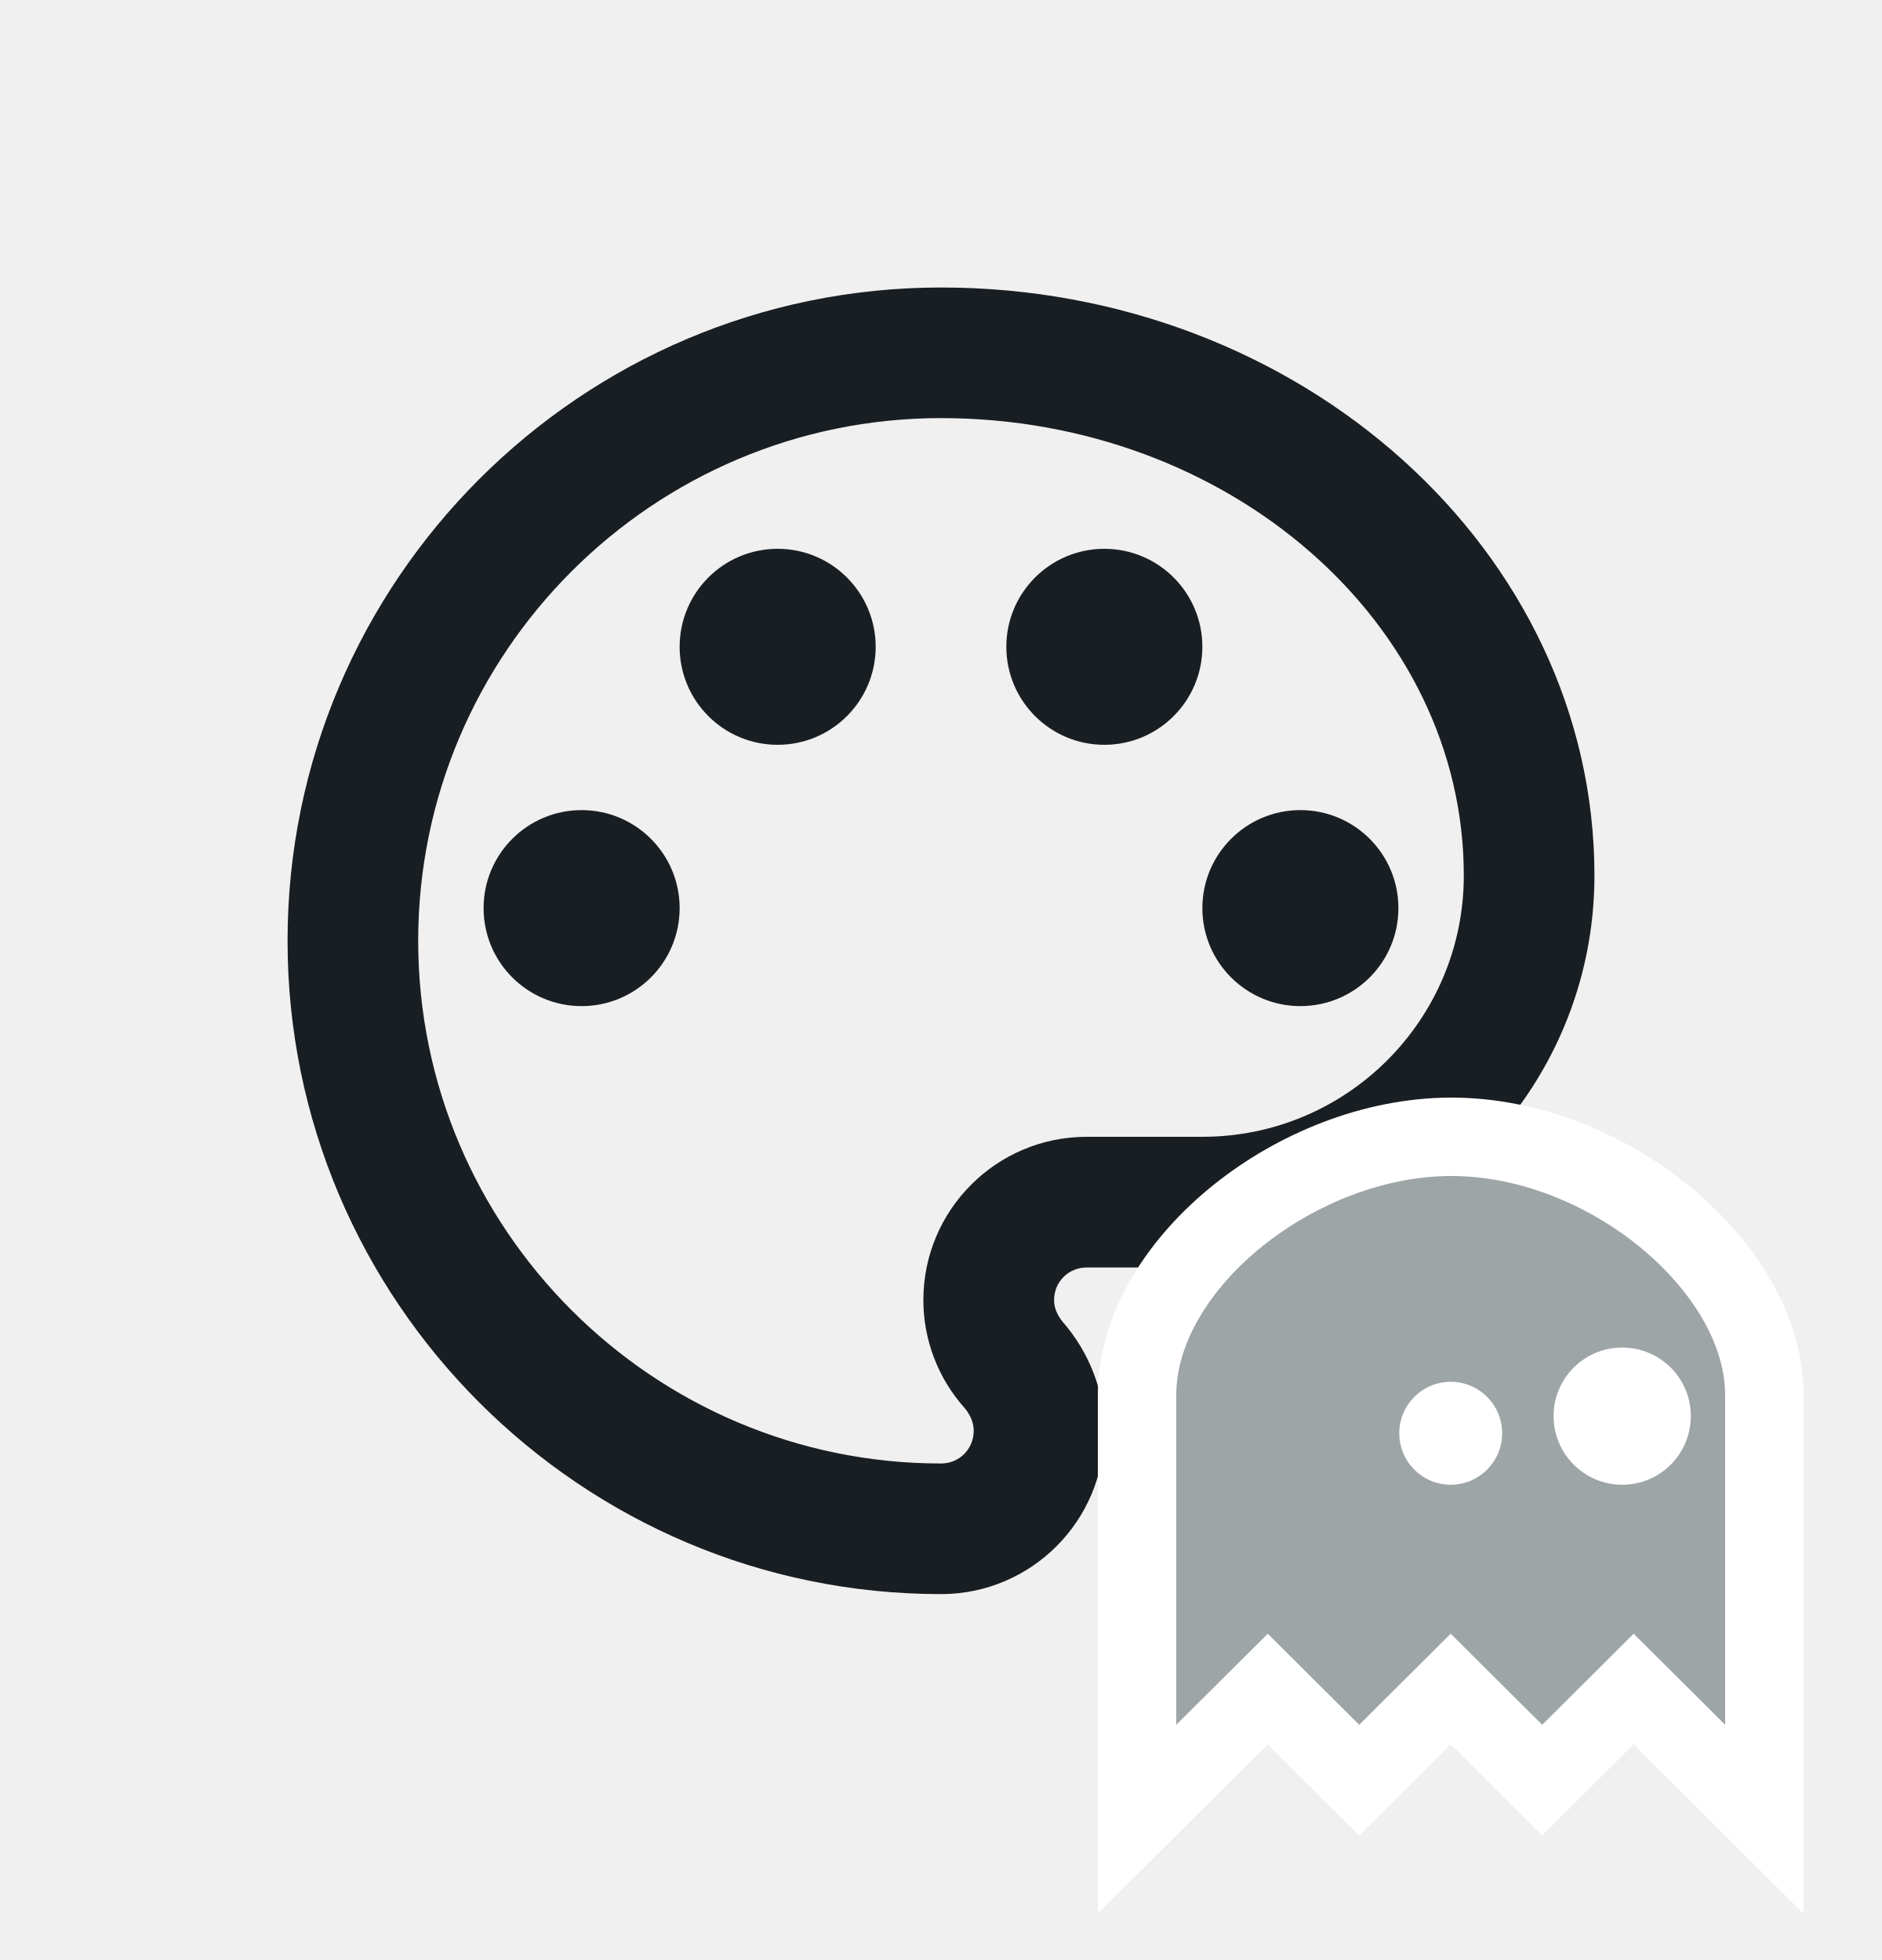
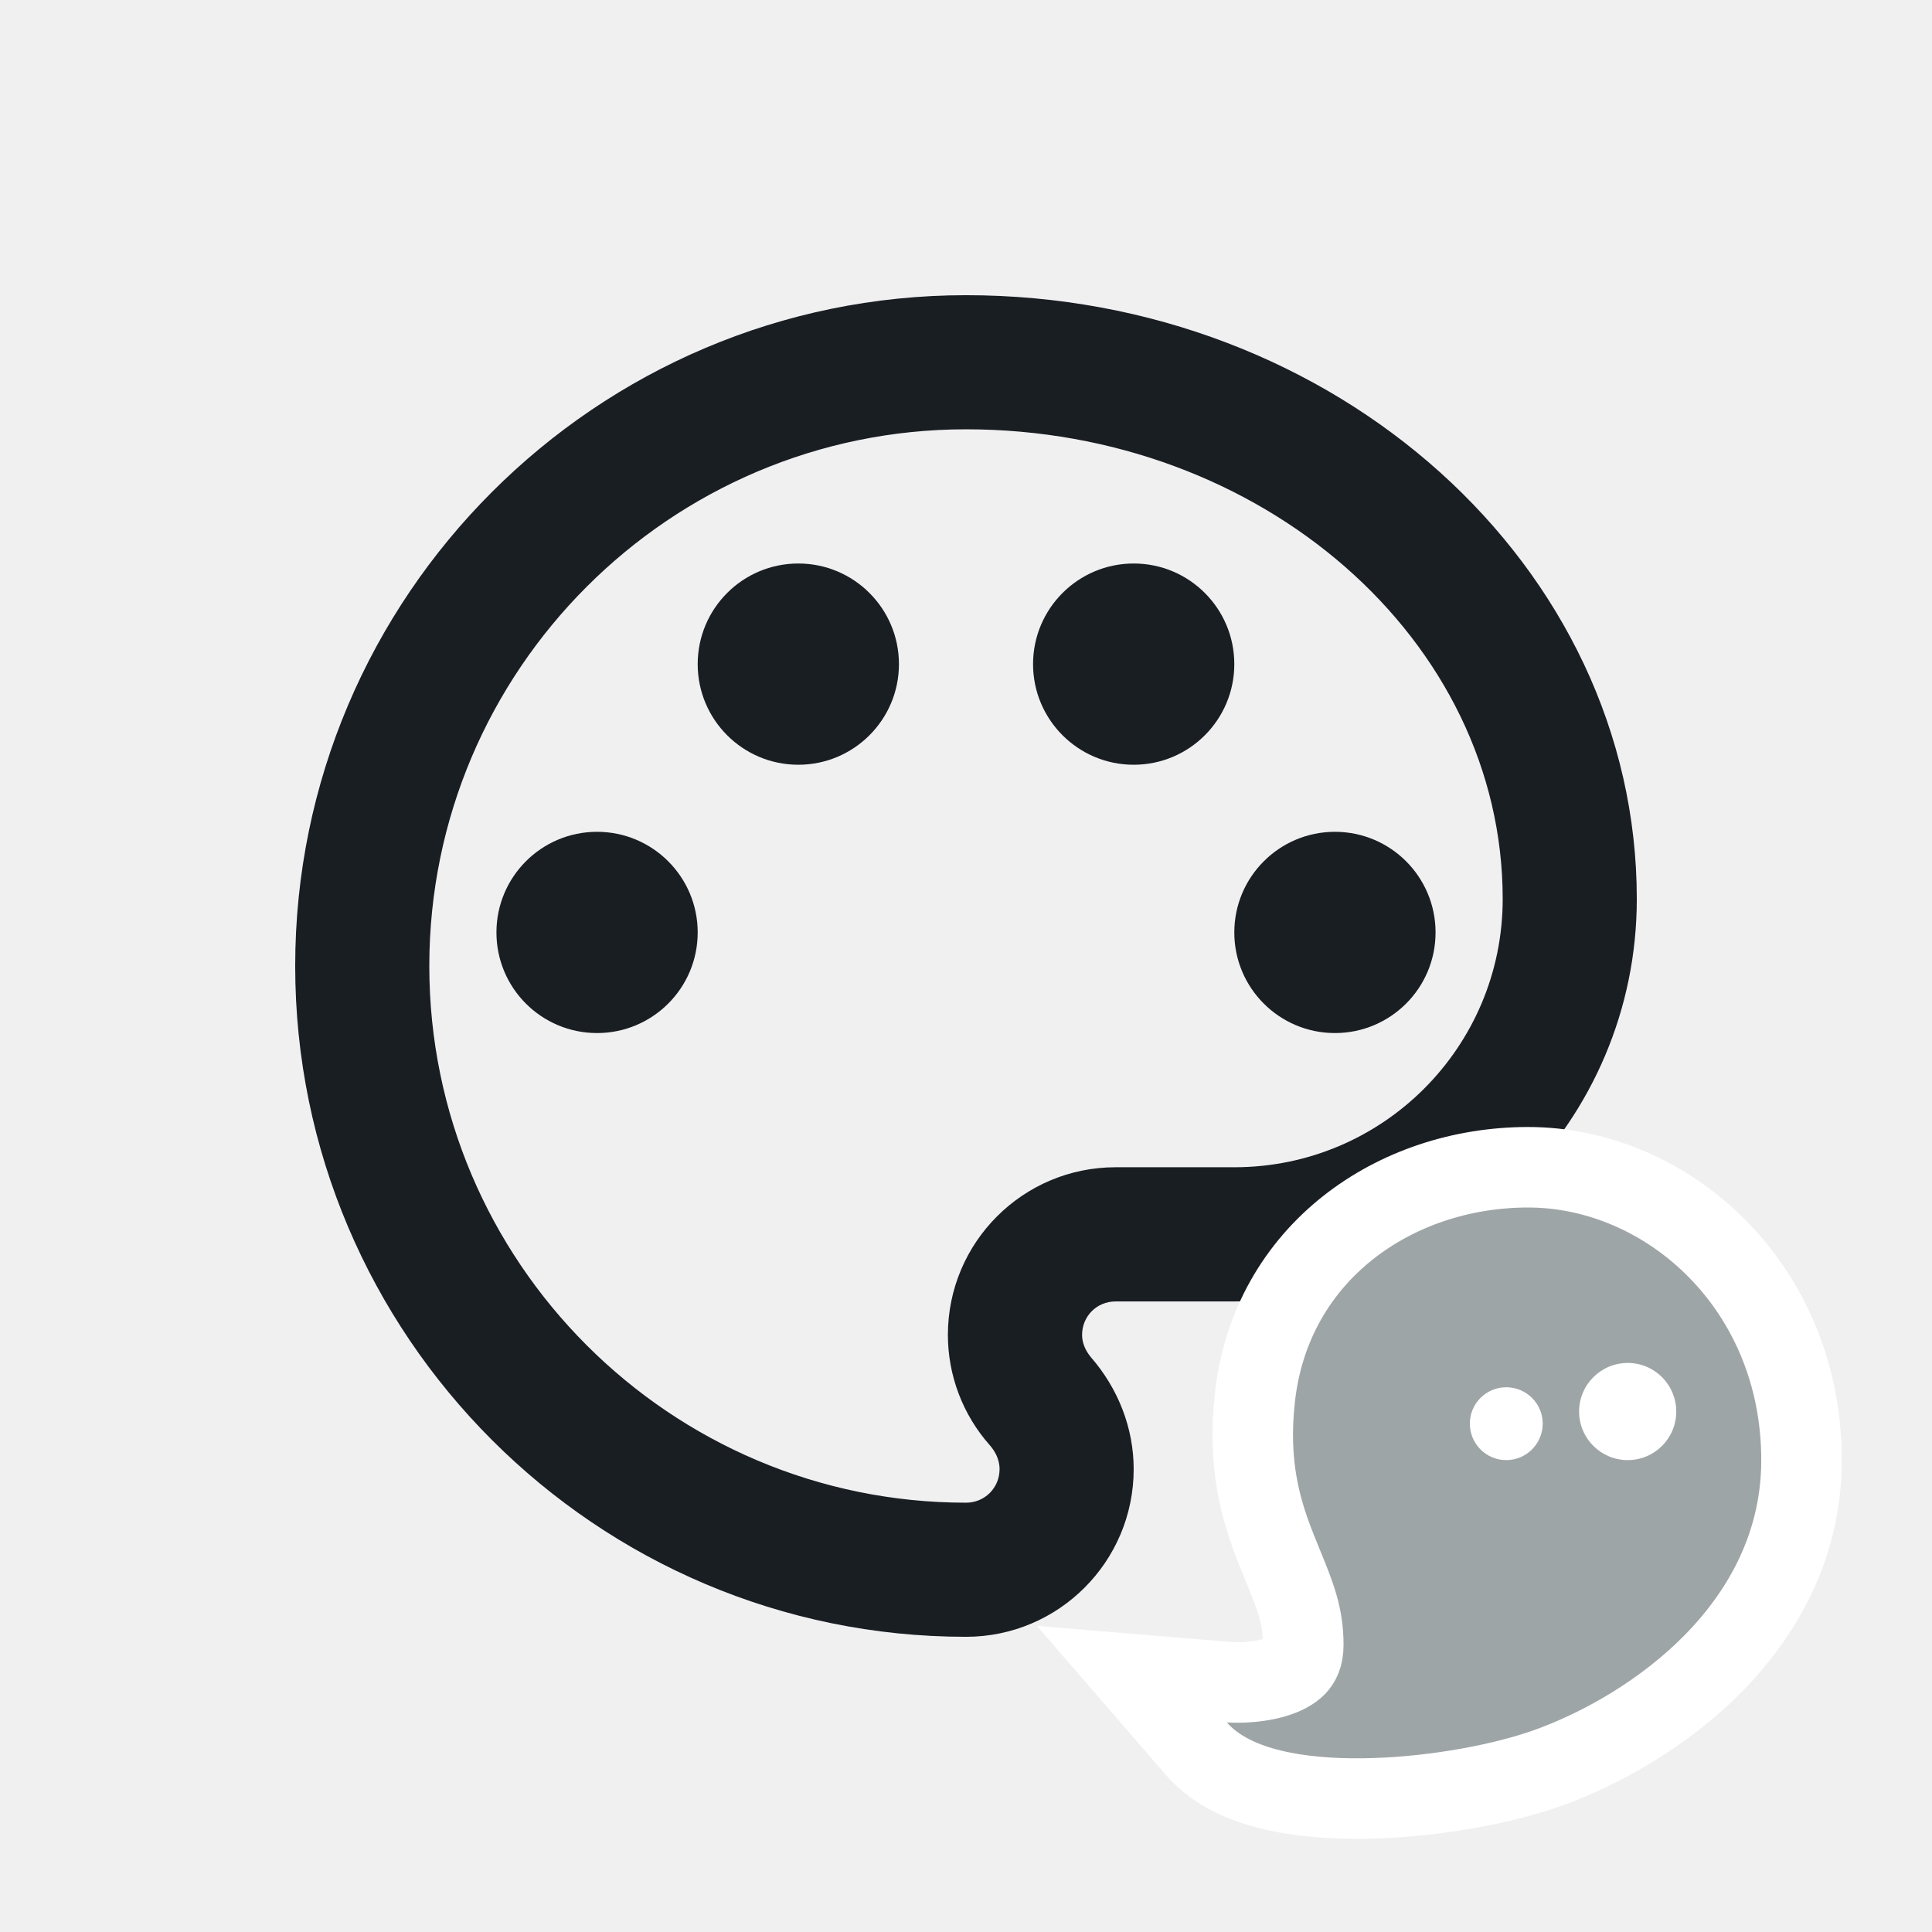
- <svg xmlns="http://www.w3.org/2000/svg" width="24" height="25" viewBox="0 0 24 25" fill="none">
+ <svg xmlns="http://www.w3.org/2000/svg" width="24" height="24" viewBox="0 0 24 24" fill="none">
  <path d="M12 20.333C7.408 20.333 3.667 16.592 3.667 12C3.667 7.408 7.408 3.667 12 3.667C16.592 3.667 20.333 7.033 20.333 11.167C20.333 13.925 18.092 16.167 15.333 16.167H13.858C13.625 16.167 13.442 16.35 13.442 16.583C13.442 16.683 13.483 16.775 13.55 16.858C13.892 17.25 14.083 17.742 14.083 18.25C14.083 19.4 13.15 20.333 12 20.333ZM12 5.333C8.325 5.333 5.333 8.325 5.333 12C5.333 15.675 8.325 18.667 12 18.667C12.233 18.667 12.417 18.483 12.417 18.25C12.417 18.117 12.35 18.017 12.3 17.958C11.958 17.575 11.775 17.083 11.775 16.583C11.775 15.433 12.708 14.5 13.858 14.5H15.333C17.175 14.5 18.667 13.008 18.667 11.167C18.667 7.95 15.675 5.333 12 5.333Z" fill="#191E23" />
  <path d="M7.417 12.833C8.107 12.833 8.667 12.274 8.667 11.583C8.667 10.893 8.107 10.333 7.417 10.333C6.726 10.333 6.167 10.893 6.167 11.583C6.167 12.274 6.726 12.833 7.417 12.833Z" fill="#191E23" />
  <path d="M9.917 9.5C10.607 9.5 11.167 8.94 11.167 8.25C11.167 7.56 10.607 7 9.917 7C9.226 7 8.667 7.56 8.667 8.25C8.667 8.94 9.226 9.5 9.917 9.5Z" fill="#191E23" />
  <path d="M14.083 9.5C14.774 9.5 15.333 8.94 15.333 8.25C15.333 7.56 14.774 7 14.083 7C13.393 7 12.833 7.56 12.833 8.25C12.833 8.94 13.393 9.5 14.083 9.5Z" fill="#191E23" />
  <path d="M16.583 12.833C17.274 12.833 17.833 12.274 17.833 11.583C17.833 10.893 17.274 10.333 16.583 10.333C15.893 10.333 15.333 10.893 15.333 11.583C15.333 12.274 15.893 12.833 16.583 12.833Z" fill="#191E23" />
-   <path d="M14.5 22V23.204L15.353 22.354L16.167 21.544L16.98 22.354L17.333 22.706L17.686 22.354L18.5 21.544L19.314 22.354L19.667 22.706L20.02 22.354L20.833 21.544L21.647 22.354L22.5 23.204V22V17.8C22.5 16.923 21.937 16.094 21.218 15.51C20.488 14.916 19.504 14.497 18.498 14.5C17.51 14.503 16.528 14.912 15.794 15.499C15.071 16.077 14.5 16.905 14.5 17.8V22Z" fill="#9EA5A7" stroke="white" />
-   <path d="M19.156 18.281C19.156 18.644 18.862 18.938 18.5 18.938C18.138 18.938 17.844 18.644 17.844 18.281C17.844 17.919 18.138 17.625 18.5 17.625C18.862 17.625 19.156 17.919 19.156 18.281Z" fill="white" />
-   <path d="M21.562 18.062C21.562 18.546 21.171 18.938 20.688 18.938C20.204 18.938 19.812 18.546 19.812 18.062C19.812 17.579 20.204 17.188 20.688 17.188C21.171 17.188 21.562 17.579 21.562 18.062Z" fill="white" />
+   <path d="M15.281 20.898L14.061 20.797L14.863 21.724C15.106 22.005 15.463 22.152 15.799 22.233C16.145 22.317 16.537 22.346 16.926 22.342C17.701 22.334 18.545 22.19 19.141 21.992C19.741 21.791 20.534 21.384 21.184 20.761C21.84 20.133 22.379 19.256 22.379 18.138C22.379 15.979 20.712 14.5 18.983 14.5C17.333 14.5 15.79 15.556 15.589 17.358C15.493 18.218 15.671 18.787 15.861 19.263C15.888 19.331 15.914 19.395 15.939 19.456C16.087 19.817 16.19 20.069 16.19 20.431C16.19 20.579 16.145 20.649 16.103 20.694C16.049 20.75 15.957 20.803 15.825 20.841C15.696 20.879 15.558 20.894 15.447 20.899C15.393 20.901 15.348 20.901 15.319 20.9C15.304 20.899 15.293 20.899 15.287 20.898L15.281 20.898L15.281 20.898C15.281 20.898 15.281 20.898 15.281 20.898Z" fill="#9EA5A7" stroke="white" />
+   <path d="M19.164 17.685C19.164 17.935 18.961 18.138 18.711 18.138C18.461 18.138 18.259 17.935 18.259 17.685C18.259 17.435 18.461 17.233 18.711 17.233C18.961 17.233 19.164 17.435 19.164 17.685Z" fill="white" />
+   <path d="M20.823 17.535C20.823 17.868 20.553 18.138 20.22 18.138C19.887 18.138 19.616 17.868 19.616 17.535C19.616 17.201 19.887 16.931 20.22 16.931C20.553 16.931 20.823 17.201 20.823 17.535Z" fill="white" />
</svg>
